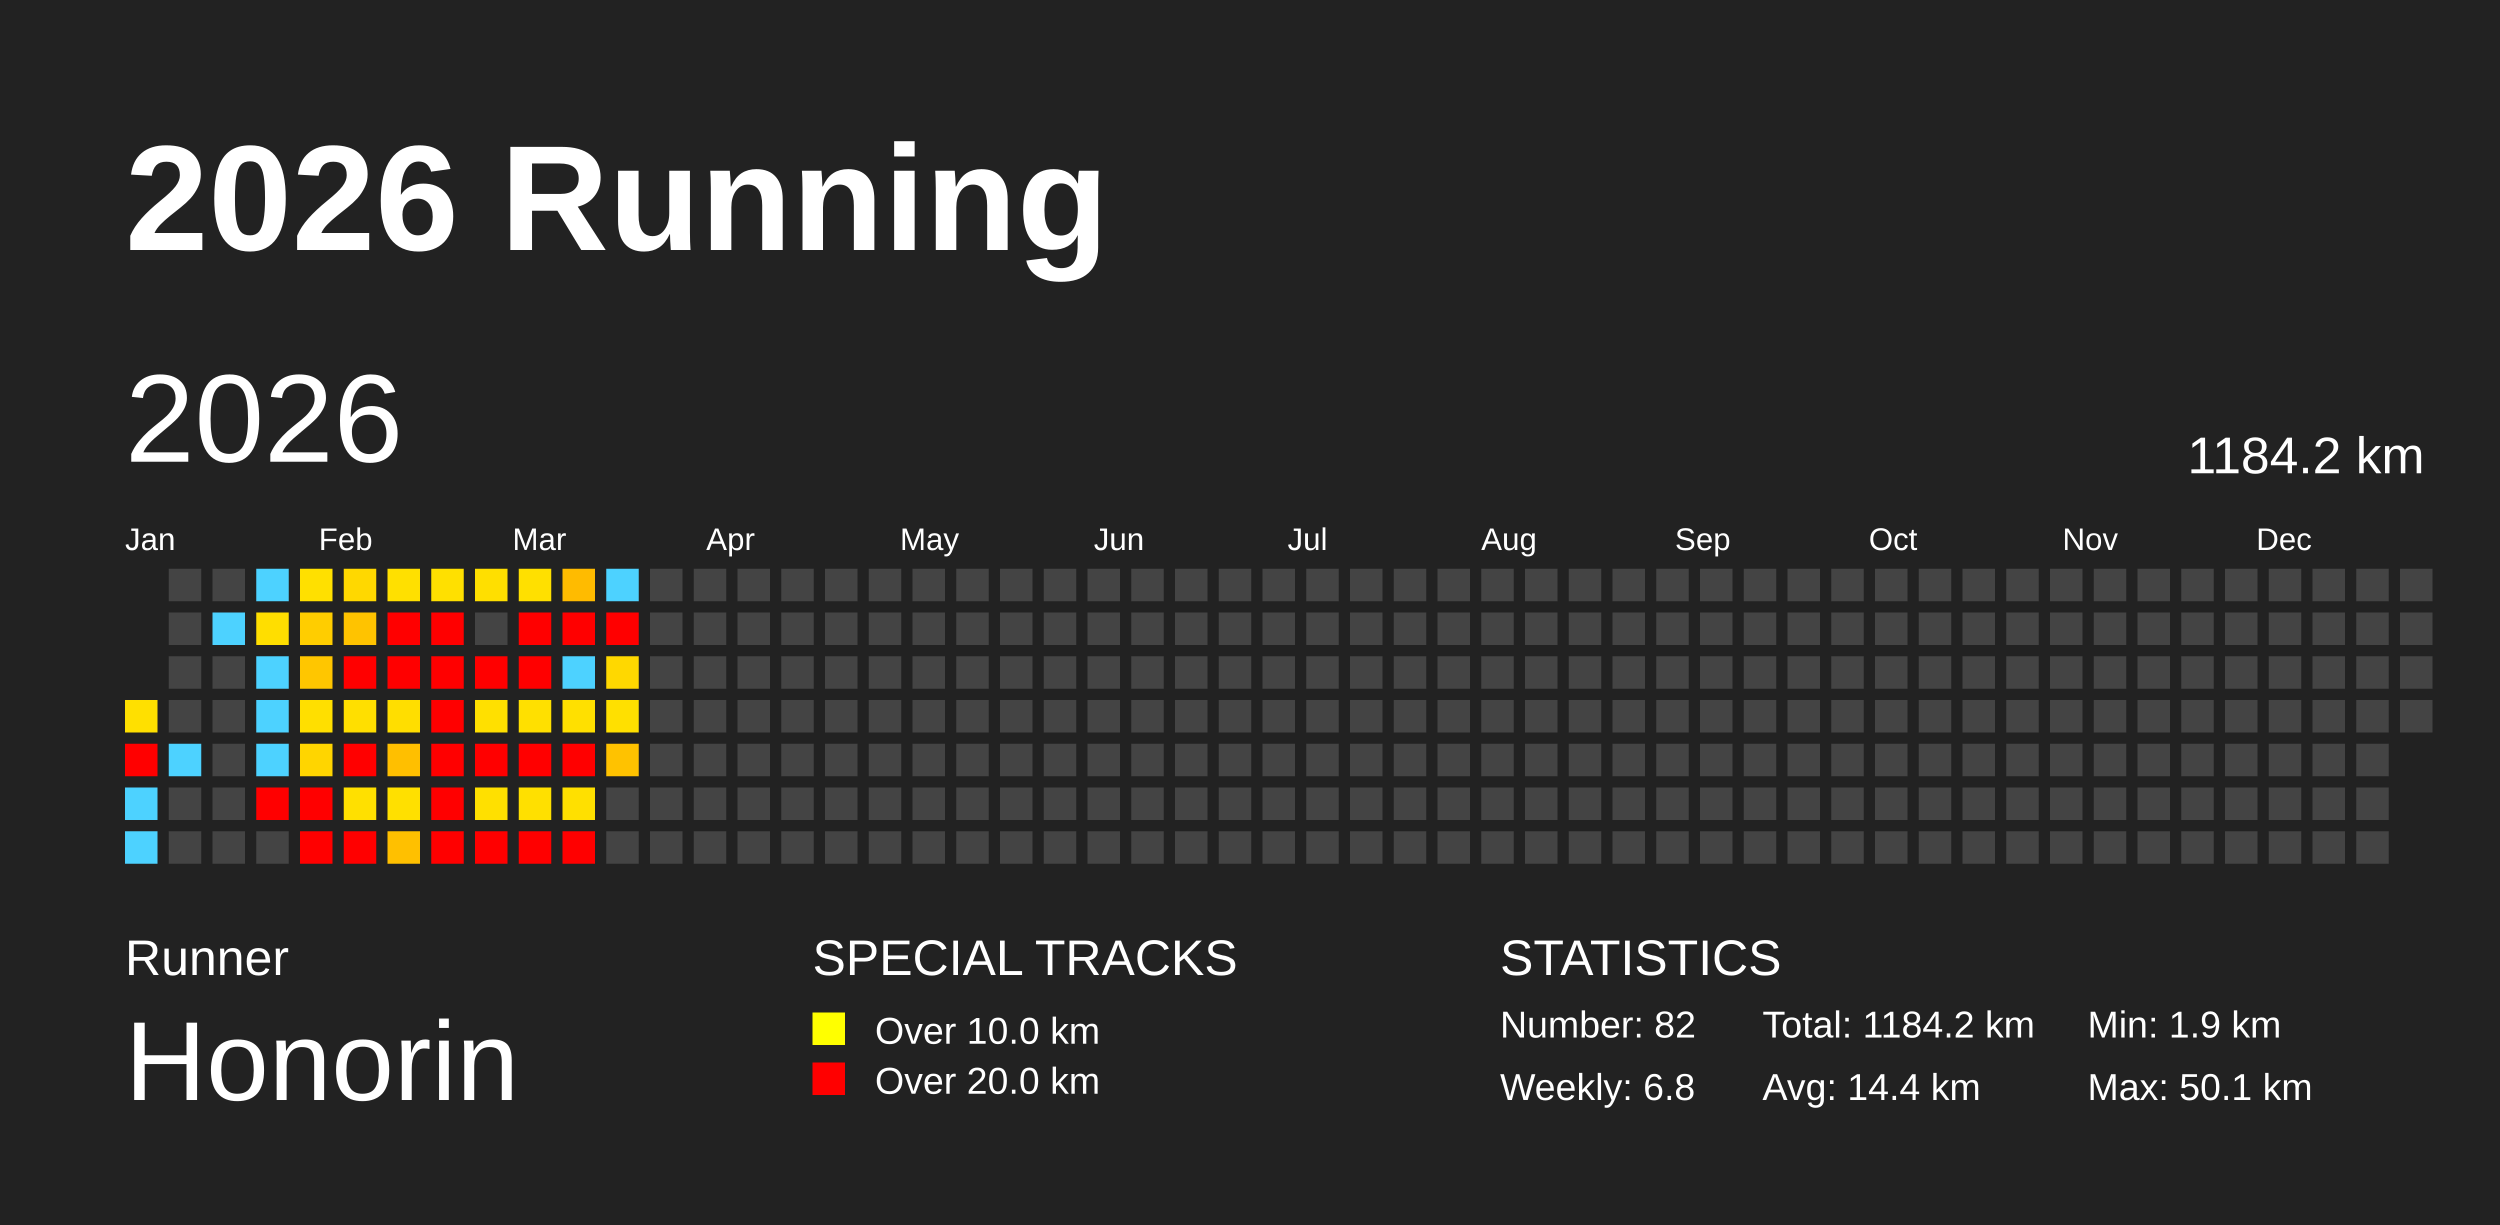
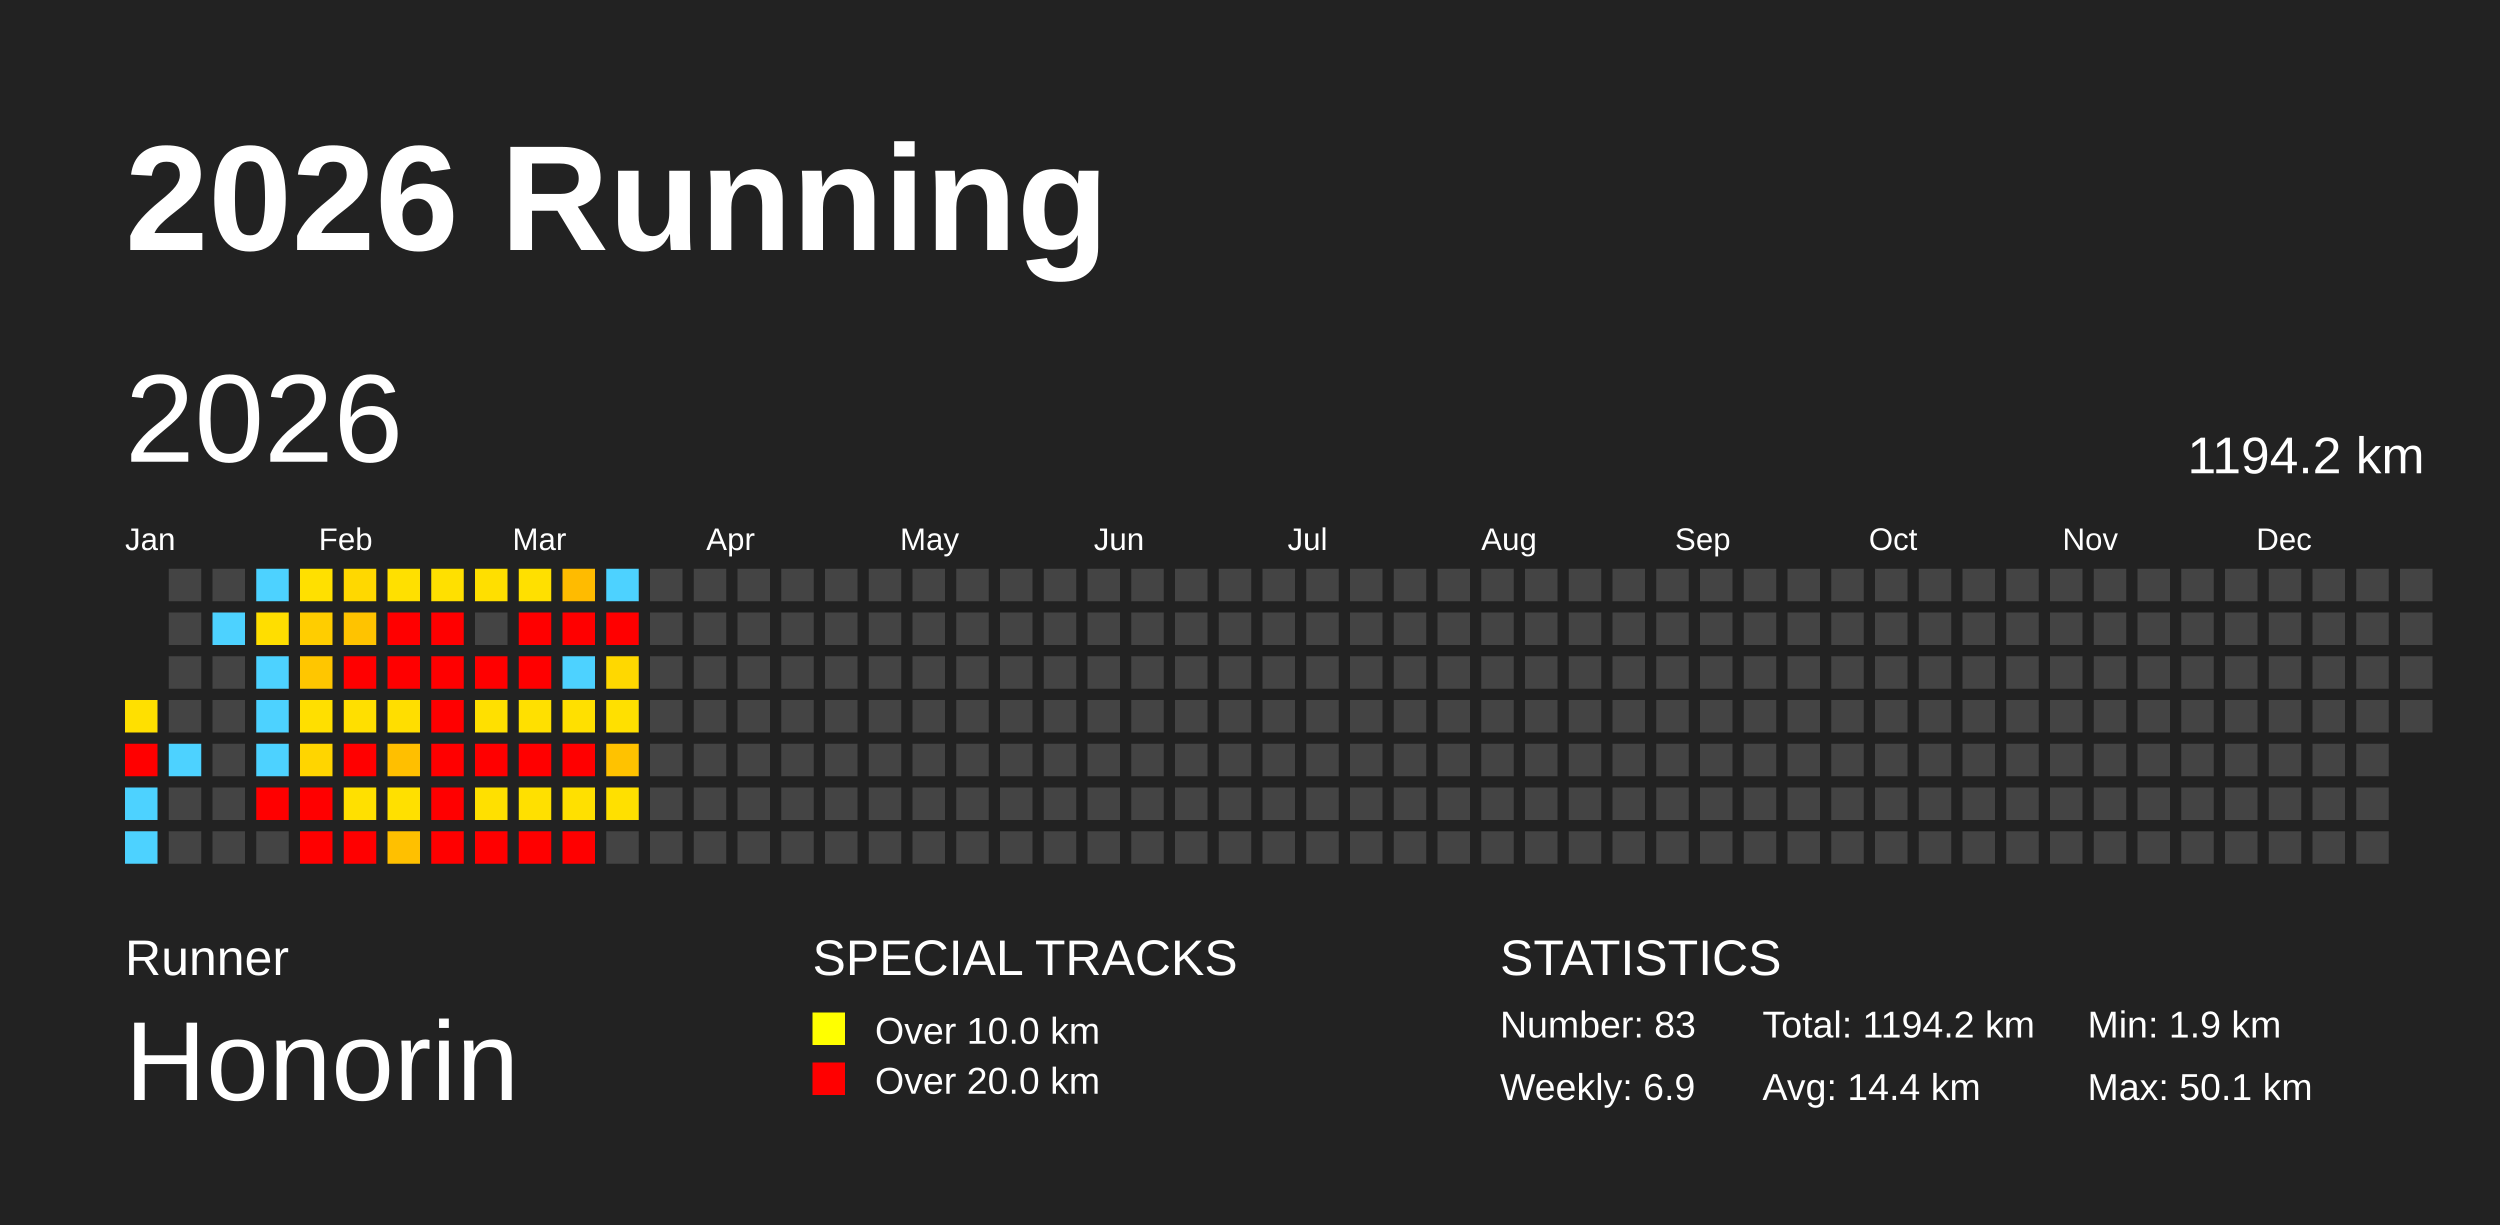
<svg xmlns="http://www.w3.org/2000/svg" baseProfile="full" height="98mm" version="1.1" viewBox="0,0,200,98" width="200mm">
  <defs />
  <rect fill="#222222" height="98" width="200" x="0" y="0" />
  <text fill="#FFFFFF" style="font-size:12px; font-family:Arial; font-weight:bold;" x="10" y="20">2026 Running</text>
  <text fill="#FFFFFF" style="font-size:4px; font-family:Arial" x="10" y="78">Runner</text>
  <text fill="#FFFFFF" style="font-size:9px; font-family:Arial" x="10" y="88">Honorin</text>
  <text fill="#FFFFFF" style="font-size:4px; font-family:Arial" x="65" y="78">SPECIAL TRACKS</text>
  <rect fill="yellow" height="2.6" width="2.6" x="65" y="81" />
  <text fill="#FFFFFF" style="font-size:3px; font-family:Arial" x="70" y="83.5">Over 10.0 km</text>
  <rect fill="red" height="2.6" width="2.6" x="65" y="85" />
  <text fill="#FFFFFF" style="font-size:3px; font-family:Arial" x="70" y="87.5">Over 20.0 km</text>
  <text fill="#FFFFFF" style="font-size:4px; font-family:Arial" x="120" y="78">STATISTICS</text>
-   <text fill="#FFFFFF" style="font-size:3px; font-family:Arial" x="120" y="83">Number: 82</text>
-   <text fill="#FFFFFF" style="font-size:3px; font-family:Arial" x="120" y="88">Weekly: 6.8</text>
-   <text fill="#FFFFFF" style="font-size:3px; font-family:Arial" x="141" y="83">Total: 1184.2 km</text>
+   <text fill="#FFFFFF" style="font-size:3px; font-family:Arial" x="120" y="83">Number: 83</text>
+   <text fill="#FFFFFF" style="font-size:3px; font-family:Arial" x="120" y="88">Weekly: 6.9</text>
+   <text fill="#FFFFFF" style="font-size:3px; font-family:Arial" x="141" y="83">Total: 1194.2 km</text>
  <text fill="#FFFFFF" style="font-size:3px; font-family:Arial" x="141" y="88">Avg: 14.4 km</text>
  <text fill="#FFFFFF" style="font-size:3px; font-family:Arial" x="167" y="83">Min: 1.9 km</text>
  <text fill="#FFFFFF" style="font-size:3px; font-family:Arial" x="167" y="88">Max: 50.1 km</text>
  <text dominant-baseline="hanging" fill="#FFFFFF" style="font-size:10.0px; font-family:Arial;" x="10" y="30">2026</text>
-   <text dominant-baseline="hanging" fill="#FFFFFF" style="font-size:4.125px; font-family:Arial;" x="175" y="35">1184.2 km</text>
+   <text dominant-baseline="hanging" fill="#FFFFFF" style="font-size:4.125px; font-family:Arial;" x="175" y="35">1194.2 km</text>
  <text fill="#FFFFFF" style="font-size:2.5px; font-family:Arial" x="10.0" y="44">Jan</text>
  <text fill="#FFFFFF" style="font-size:2.5px; font-family:Arial" x="25.5" y="44">Feb</text>
  <text fill="#FFFFFF" style="font-size:2.5px; font-family:Arial" x="41.0" y="44">Mar</text>
  <text fill="#FFFFFF" style="font-size:2.5px; font-family:Arial" x="56.5" y="44">Apr</text>
  <text fill="#FFFFFF" style="font-size:2.5px; font-family:Arial" x="72.0" y="44">May</text>
  <text fill="#FFFFFF" style="font-size:2.5px; font-family:Arial" x="87.5" y="44">Jun</text>
  <text fill="#FFFFFF" style="font-size:2.5px; font-family:Arial" x="103.0" y="44">Jul</text>
  <text fill="#FFFFFF" style="font-size:2.5px; font-family:Arial" x="118.5" y="44">Aug</text>
  <text fill="#FFFFFF" style="font-size:2.5px; font-family:Arial" x="134.0" y="44">Sep</text>
  <text fill="#FFFFFF" style="font-size:2.5px; font-family:Arial" x="149.5" y="44">Oct</text>
  <text fill="#FFFFFF" style="font-size:2.5px; font-family:Arial" x="165.0" y="44">Nov</text>
  <text fill="#FFFFFF" style="font-size:2.5px; font-family:Arial" x="180.5" y="44">Dec</text>
  <rect fill="#ffe000" height="2.6" width="2.6" x="10.0" y="56.0" />
  <rect fill="red" height="2.6" width="2.6" x="10.0" y="59.5" />
  <rect fill="#4dd2ff" height="2.6" width="2.6" x="10.0" y="63.0" />
  <rect fill="#4dd2ff" height="2.6" width="2.6" x="10.0" y="66.5" />
  <rect fill="#444444" height="2.6" width="2.6" x="13.5" y="45.5" />
  <rect fill="#444444" height="2.6" width="2.6" x="13.5" y="49.0" />
  <rect fill="#444444" height="2.6" width="2.6" x="13.5" y="52.5" />
  <rect fill="#444444" height="2.6" width="2.6" x="13.5" y="56.0" />
  <rect fill="#4dd2ff" height="2.6" width="2.6" x="13.5" y="59.5" />
  <rect fill="#444444" height="2.6" width="2.6" x="13.5" y="63.0" />
  <rect fill="#444444" height="2.6" width="2.6" x="13.5" y="66.5" />
  <rect fill="#444444" height="2.6" width="2.6" x="17.0" y="45.5" />
  <rect fill="#4dd2ff" height="2.6" width="2.6" x="17.0" y="49.0" />
  <rect fill="#444444" height="2.6" width="2.6" x="17.0" y="52.5" />
  <rect fill="#444444" height="2.6" width="2.6" x="17.0" y="56.0" />
  <rect fill="#444444" height="2.6" width="2.6" x="17.0" y="59.5" />
  <rect fill="#444444" height="2.6" width="2.6" x="17.0" y="63.0" />
  <rect fill="#444444" height="2.6" width="2.6" x="17.0" y="66.5" />
  <rect fill="#4dd2ff" height="2.6" width="2.6" x="20.5" y="45.5" />
  <rect fill="#ffde00" height="2.6" width="2.6" x="20.5" y="49.0" />
  <rect fill="#4dd2ff" height="2.6" width="2.6" x="20.5" y="52.5" />
  <rect fill="#4dd2ff" height="2.6" width="2.6" x="20.5" y="56.0" />
  <rect fill="#4dd2ff" height="2.6" width="2.6" x="20.5" y="59.5" />
  <rect fill="red" height="2.6" width="2.6" x="20.5" y="63.0" />
  <rect fill="#444444" height="2.6" width="2.6" x="20.5" y="66.5" />
  <rect fill="#ffe000" height="2.6" width="2.6" x="24.0" y="45.5" />
  <rect fill="#ffcd00" height="2.6" width="2.6" x="24.0" y="49.0" />
  <rect fill="#ffc600" height="2.6" width="2.6" x="24.0" y="52.5" />
  <rect fill="#ffdf00" height="2.6" width="2.6" x="24.0" y="56.0" />
  <rect fill="#ffd500" height="2.6" width="2.6" x="24.0" y="59.5" />
  <rect fill="red" height="2.6" width="2.6" x="24.0" y="63.0" />
  <rect fill="red" height="2.6" width="2.6" x="24.0" y="66.5" />
  <rect fill="#ffd800" height="2.6" width="2.6" x="27.5" y="45.5" />
  <rect fill="#ffc300" height="2.6" width="2.6" x="27.5" y="49.0" />
  <rect fill="red" height="2.6" width="2.6" x="27.5" y="52.5" />
  <rect fill="#ffdf00" height="2.6" width="2.6" x="27.5" y="56.0" />
  <rect fill="red" height="2.6" width="2.6" x="27.5" y="59.5" />
  <rect fill="#ffe000" height="2.6" width="2.6" x="27.5" y="63.0" />
  <rect fill="red" height="2.6" width="2.6" x="27.5" y="66.5" />
  <rect fill="#ffe000" height="2.6" width="2.6" x="31.0" y="45.5" />
  <rect fill="red" height="2.6" width="2.6" x="31.0" y="49.0" />
  <rect fill="red" height="2.6" width="2.6" x="31.0" y="52.5" />
  <rect fill="#ffde00" height="2.6" width="2.6" x="31.0" y="56.0" />
  <rect fill="#ffbf00" height="2.6" width="2.6" x="31.0" y="59.5" />
  <rect fill="#ffe000" height="2.6" width="2.6" x="31.0" y="63.0" />
  <rect fill="#ffc000" height="2.6" width="2.6" x="31.0" y="66.5" />
  <rect fill="#ffe000" height="2.6" width="2.6" x="34.5" y="45.5" />
  <rect fill="red" height="2.6" width="2.6" x="34.5" y="49.0" />
  <rect fill="red" height="2.6" width="2.6" x="34.5" y="52.5" />
  <rect fill="red" height="2.6" width="2.6" x="34.5" y="56.0" />
  <rect fill="red" height="2.6" width="2.6" x="34.5" y="59.5" />
  <rect fill="red" height="2.6" width="2.6" x="34.5" y="63.0" />
  <rect fill="red" height="2.6" width="2.6" x="34.5" y="66.5" />
  <rect fill="#ffdf00" height="2.6" width="2.6" x="38.0" y="45.5" />
  <rect fill="#444444" height="2.6" width="2.6" x="38.0" y="49.0" />
  <rect fill="red" height="2.6" width="2.6" x="38.0" y="52.5" />
  <rect fill="#ffe000" height="2.6" width="2.6" x="38.0" y="56.0" />
  <rect fill="red" height="2.6" width="2.6" x="38.0" y="59.5" />
  <rect fill="#ffe000" height="2.6" width="2.6" x="38.0" y="63.0" />
  <rect fill="red" height="2.6" width="2.6" x="38.0" y="66.5" />
  <rect fill="#ffe000" height="2.6" width="2.6" x="41.5" y="45.5" />
  <rect fill="red" height="2.6" width="2.6" x="41.5" y="49.0" />
  <rect fill="red" height="2.6" width="2.6" x="41.5" y="52.5" />
  <rect fill="#ffe000" height="2.6" width="2.6" x="41.5" y="56.0" />
  <rect fill="red" height="2.6" width="2.6" x="41.5" y="59.5" />
  <rect fill="#ffe000" height="2.6" width="2.6" x="41.5" y="63.0" />
  <rect fill="red" height="2.6" width="2.6" x="41.5" y="66.5" />
  <rect fill="#ffbb00" height="2.6" width="2.6" x="45.0" y="45.5" />
  <rect fill="red" height="2.6" width="2.6" x="45.0" y="49.0" />
  <rect fill="#4dd2ff" height="2.6" width="2.6" x="45.0" y="52.5" />
  <rect fill="#ffe000" height="2.6" width="2.6" x="45.0" y="56.0" />
  <rect fill="red" height="2.6" width="2.6" x="45.0" y="59.5" />
  <rect fill="#ffe000" height="2.6" width="2.6" x="45.0" y="63.0" />
  <rect fill="red" height="2.6" width="2.6" x="45.0" y="66.5" />
  <rect fill="#4dd2ff" height="2.6" width="2.6" x="48.5" y="45.5" />
  <rect fill="red" height="2.6" width="2.6" x="48.5" y="49.0" />
  <rect fill="#ffd800" height="2.6" width="2.6" x="48.5" y="52.5" />
  <rect fill="#ffe000" height="2.6" width="2.6" x="48.5" y="56.0" />
  <rect fill="#ffc200" height="2.6" width="2.6" x="48.5" y="59.5" />
-   <rect fill="#444444" height="2.6" width="2.6" x="48.5" y="63.0" />
+   <rect fill="#ffe000" height="2.6" width="2.6" x="48.5" y="63.0" />
  <rect fill="#444444" height="2.6" width="2.6" x="48.5" y="66.5" />
  <rect fill="#444444" height="2.6" width="2.6" x="52.0" y="45.5" />
  <rect fill="#444444" height="2.6" width="2.6" x="52.0" y="49.0" />
  <rect fill="#444444" height="2.6" width="2.6" x="52.0" y="52.5" />
  <rect fill="#444444" height="2.6" width="2.6" x="52.0" y="56.0" />
  <rect fill="#444444" height="2.6" width="2.6" x="52.0" y="59.5" />
  <rect fill="#444444" height="2.6" width="2.6" x="52.0" y="63.0" />
  <rect fill="#444444" height="2.6" width="2.6" x="52.0" y="66.5" />
  <rect fill="#444444" height="2.6" width="2.6" x="55.5" y="45.5" />
  <rect fill="#444444" height="2.6" width="2.6" x="55.5" y="49.0" />
  <rect fill="#444444" height="2.6" width="2.6" x="55.5" y="52.5" />
  <rect fill="#444444" height="2.6" width="2.6" x="55.5" y="56.0" />
  <rect fill="#444444" height="2.6" width="2.6" x="55.5" y="59.5" />
  <rect fill="#444444" height="2.6" width="2.6" x="55.5" y="63.0" />
  <rect fill="#444444" height="2.6" width="2.6" x="55.5" y="66.5" />
  <rect fill="#444444" height="2.6" width="2.6" x="59.0" y="45.5" />
  <rect fill="#444444" height="2.6" width="2.6" x="59.0" y="49.0" />
  <rect fill="#444444" height="2.6" width="2.6" x="59.0" y="52.5" />
  <rect fill="#444444" height="2.6" width="2.6" x="59.0" y="56.0" />
  <rect fill="#444444" height="2.6" width="2.6" x="59.0" y="59.5" />
  <rect fill="#444444" height="2.6" width="2.6" x="59.0" y="63.0" />
  <rect fill="#444444" height="2.6" width="2.6" x="59.0" y="66.5" />
  <rect fill="#444444" height="2.6" width="2.6" x="62.5" y="45.5" />
  <rect fill="#444444" height="2.6" width="2.6" x="62.5" y="49.0" />
  <rect fill="#444444" height="2.6" width="2.6" x="62.5" y="52.5" />
  <rect fill="#444444" height="2.6" width="2.6" x="62.5" y="56.0" />
  <rect fill="#444444" height="2.6" width="2.6" x="62.5" y="59.5" />
  <rect fill="#444444" height="2.6" width="2.6" x="62.5" y="63.0" />
  <rect fill="#444444" height="2.6" width="2.6" x="62.5" y="66.5" />
  <rect fill="#444444" height="2.6" width="2.6" x="66.0" y="45.5" />
  <rect fill="#444444" height="2.6" width="2.6" x="66.0" y="49.0" />
  <rect fill="#444444" height="2.6" width="2.6" x="66.0" y="52.5" />
  <rect fill="#444444" height="2.6" width="2.6" x="66.0" y="56.0" />
  <rect fill="#444444" height="2.6" width="2.6" x="66.0" y="59.5" />
  <rect fill="#444444" height="2.6" width="2.6" x="66.0" y="63.0" />
  <rect fill="#444444" height="2.6" width="2.6" x="66.0" y="66.5" />
  <rect fill="#444444" height="2.6" width="2.6" x="69.5" y="45.5" />
  <rect fill="#444444" height="2.6" width="2.6" x="69.5" y="49.0" />
  <rect fill="#444444" height="2.6" width="2.6" x="69.5" y="52.5" />
  <rect fill="#444444" height="2.6" width="2.6" x="69.5" y="56.0" />
  <rect fill="#444444" height="2.6" width="2.6" x="69.5" y="59.5" />
  <rect fill="#444444" height="2.6" width="2.6" x="69.5" y="63.0" />
  <rect fill="#444444" height="2.6" width="2.6" x="69.5" y="66.5" />
  <rect fill="#444444" height="2.6" width="2.6" x="73.0" y="45.5" />
  <rect fill="#444444" height="2.6" width="2.6" x="73.0" y="49.0" />
  <rect fill="#444444" height="2.6" width="2.6" x="73.0" y="52.5" />
  <rect fill="#444444" height="2.6" width="2.6" x="73.0" y="56.0" />
  <rect fill="#444444" height="2.6" width="2.6" x="73.0" y="59.5" />
  <rect fill="#444444" height="2.6" width="2.6" x="73.0" y="63.0" />
  <rect fill="#444444" height="2.6" width="2.6" x="73.0" y="66.5" />
  <rect fill="#444444" height="2.6" width="2.6" x="76.5" y="45.5" />
  <rect fill="#444444" height="2.6" width="2.6" x="76.5" y="49.0" />
  <rect fill="#444444" height="2.6" width="2.6" x="76.5" y="52.5" />
  <rect fill="#444444" height="2.6" width="2.6" x="76.5" y="56.0" />
  <rect fill="#444444" height="2.6" width="2.6" x="76.5" y="59.5" />
  <rect fill="#444444" height="2.6" width="2.6" x="76.5" y="63.0" />
  <rect fill="#444444" height="2.6" width="2.6" x="76.5" y="66.5" />
  <rect fill="#444444" height="2.6" width="2.6" x="80.0" y="45.5" />
  <rect fill="#444444" height="2.6" width="2.6" x="80.0" y="49.0" />
  <rect fill="#444444" height="2.6" width="2.6" x="80.0" y="52.5" />
  <rect fill="#444444" height="2.6" width="2.6" x="80.0" y="56.0" />
  <rect fill="#444444" height="2.6" width="2.6" x="80.0" y="59.5" />
  <rect fill="#444444" height="2.6" width="2.6" x="80.0" y="63.0" />
  <rect fill="#444444" height="2.6" width="2.6" x="80.0" y="66.5" />
  <rect fill="#444444" height="2.6" width="2.6" x="83.5" y="45.5" />
  <rect fill="#444444" height="2.6" width="2.6" x="83.5" y="49.0" />
  <rect fill="#444444" height="2.6" width="2.6" x="83.5" y="52.5" />
  <rect fill="#444444" height="2.6" width="2.6" x="83.5" y="56.0" />
  <rect fill="#444444" height="2.6" width="2.6" x="83.5" y="59.5" />
  <rect fill="#444444" height="2.6" width="2.6" x="83.5" y="63.0" />
  <rect fill="#444444" height="2.6" width="2.6" x="83.5" y="66.5" />
  <rect fill="#444444" height="2.6" width="2.6" x="87.0" y="45.5" />
  <rect fill="#444444" height="2.6" width="2.6" x="87.0" y="49.0" />
  <rect fill="#444444" height="2.6" width="2.6" x="87.0" y="52.5" />
  <rect fill="#444444" height="2.6" width="2.6" x="87.0" y="56.0" />
  <rect fill="#444444" height="2.6" width="2.6" x="87.0" y="59.5" />
  <rect fill="#444444" height="2.6" width="2.6" x="87.0" y="63.0" />
  <rect fill="#444444" height="2.6" width="2.6" x="87.0" y="66.5" />
  <rect fill="#444444" height="2.6" width="2.6" x="90.5" y="45.5" />
  <rect fill="#444444" height="2.6" width="2.6" x="90.5" y="49.0" />
  <rect fill="#444444" height="2.6" width="2.6" x="90.5" y="52.5" />
  <rect fill="#444444" height="2.6" width="2.6" x="90.5" y="56.0" />
  <rect fill="#444444" height="2.6" width="2.6" x="90.5" y="59.5" />
  <rect fill="#444444" height="2.6" width="2.6" x="90.5" y="63.0" />
  <rect fill="#444444" height="2.6" width="2.6" x="90.5" y="66.5" />
  <rect fill="#444444" height="2.6" width="2.6" x="94.0" y="45.5" />
  <rect fill="#444444" height="2.6" width="2.6" x="94.0" y="49.0" />
  <rect fill="#444444" height="2.6" width="2.6" x="94.0" y="52.5" />
  <rect fill="#444444" height="2.6" width="2.6" x="94.0" y="56.0" />
  <rect fill="#444444" height="2.6" width="2.6" x="94.0" y="59.5" />
  <rect fill="#444444" height="2.6" width="2.6" x="94.0" y="63.0" />
  <rect fill="#444444" height="2.6" width="2.6" x="94.0" y="66.5" />
  <rect fill="#444444" height="2.6" width="2.6" x="97.5" y="45.5" />
  <rect fill="#444444" height="2.6" width="2.6" x="97.5" y="49.0" />
  <rect fill="#444444" height="2.6" width="2.6" x="97.5" y="52.5" />
  <rect fill="#444444" height="2.6" width="2.6" x="97.5" y="56.0" />
  <rect fill="#444444" height="2.6" width="2.6" x="97.5" y="59.5" />
  <rect fill="#444444" height="2.6" width="2.6" x="97.5" y="63.0" />
  <rect fill="#444444" height="2.6" width="2.6" x="97.5" y="66.5" />
  <rect fill="#444444" height="2.6" width="2.6" x="101.0" y="45.5" />
  <rect fill="#444444" height="2.6" width="2.6" x="101.0" y="49.0" />
  <rect fill="#444444" height="2.6" width="2.6" x="101.0" y="52.5" />
  <rect fill="#444444" height="2.6" width="2.6" x="101.0" y="56.0" />
  <rect fill="#444444" height="2.6" width="2.6" x="101.0" y="59.5" />
  <rect fill="#444444" height="2.6" width="2.6" x="101.0" y="63.0" />
  <rect fill="#444444" height="2.6" width="2.6" x="101.0" y="66.5" />
  <rect fill="#444444" height="2.6" width="2.6" x="104.5" y="45.5" />
  <rect fill="#444444" height="2.6" width="2.6" x="104.5" y="49.0" />
  <rect fill="#444444" height="2.6" width="2.6" x="104.5" y="52.5" />
  <rect fill="#444444" height="2.6" width="2.6" x="104.5" y="56.0" />
  <rect fill="#444444" height="2.6" width="2.6" x="104.5" y="59.5" />
  <rect fill="#444444" height="2.6" width="2.6" x="104.5" y="63.0" />
  <rect fill="#444444" height="2.6" width="2.6" x="104.5" y="66.5" />
  <rect fill="#444444" height="2.6" width="2.6" x="108.0" y="45.5" />
  <rect fill="#444444" height="2.6" width="2.6" x="108.0" y="49.0" />
  <rect fill="#444444" height="2.6" width="2.6" x="108.0" y="52.5" />
  <rect fill="#444444" height="2.6" width="2.6" x="108.0" y="56.0" />
  <rect fill="#444444" height="2.6" width="2.6" x="108.0" y="59.5" />
  <rect fill="#444444" height="2.6" width="2.6" x="108.0" y="63.0" />
  <rect fill="#444444" height="2.6" width="2.6" x="108.0" y="66.5" />
  <rect fill="#444444" height="2.6" width="2.6" x="111.5" y="45.5" />
  <rect fill="#444444" height="2.6" width="2.6" x="111.5" y="49.0" />
  <rect fill="#444444" height="2.6" width="2.6" x="111.5" y="52.5" />
  <rect fill="#444444" height="2.6" width="2.6" x="111.5" y="56.0" />
  <rect fill="#444444" height="2.6" width="2.6" x="111.5" y="59.5" />
  <rect fill="#444444" height="2.6" width="2.6" x="111.5" y="63.0" />
  <rect fill="#444444" height="2.6" width="2.6" x="111.5" y="66.5" />
  <rect fill="#444444" height="2.6" width="2.6" x="115.0" y="45.5" />
  <rect fill="#444444" height="2.6" width="2.6" x="115.0" y="49.0" />
  <rect fill="#444444" height="2.6" width="2.6" x="115.0" y="52.5" />
  <rect fill="#444444" height="2.6" width="2.6" x="115.0" y="56.0" />
  <rect fill="#444444" height="2.6" width="2.6" x="115.0" y="59.5" />
  <rect fill="#444444" height="2.6" width="2.6" x="115.0" y="63.0" />
  <rect fill="#444444" height="2.6" width="2.6" x="115.0" y="66.5" />
  <rect fill="#444444" height="2.6" width="2.6" x="118.5" y="45.5" />
  <rect fill="#444444" height="2.6" width="2.6" x="118.5" y="49.0" />
  <rect fill="#444444" height="2.6" width="2.6" x="118.5" y="52.5" />
  <rect fill="#444444" height="2.6" width="2.6" x="118.5" y="56.0" />
  <rect fill="#444444" height="2.6" width="2.6" x="118.5" y="59.5" />
  <rect fill="#444444" height="2.6" width="2.6" x="118.5" y="63.0" />
  <rect fill="#444444" height="2.6" width="2.6" x="118.5" y="66.5" />
  <rect fill="#444444" height="2.6" width="2.6" x="122.0" y="45.5" />
  <rect fill="#444444" height="2.6" width="2.6" x="122.0" y="49.0" />
  <rect fill="#444444" height="2.6" width="2.6" x="122.0" y="52.5" />
  <rect fill="#444444" height="2.6" width="2.6" x="122.0" y="56.0" />
  <rect fill="#444444" height="2.6" width="2.6" x="122.0" y="59.5" />
  <rect fill="#444444" height="2.6" width="2.6" x="122.0" y="63.0" />
  <rect fill="#444444" height="2.6" width="2.6" x="122.0" y="66.5" />
  <rect fill="#444444" height="2.6" width="2.6" x="125.5" y="45.5" />
  <rect fill="#444444" height="2.6" width="2.6" x="125.5" y="49.0" />
  <rect fill="#444444" height="2.6" width="2.6" x="125.5" y="52.5" />
  <rect fill="#444444" height="2.6" width="2.6" x="125.5" y="56.0" />
  <rect fill="#444444" height="2.6" width="2.6" x="125.5" y="59.5" />
  <rect fill="#444444" height="2.6" width="2.6" x="125.5" y="63.0" />
  <rect fill="#444444" height="2.6" width="2.6" x="125.5" y="66.5" />
  <rect fill="#444444" height="2.6" width="2.6" x="129.0" y="45.5" />
  <rect fill="#444444" height="2.6" width="2.6" x="129.0" y="49.0" />
  <rect fill="#444444" height="2.6" width="2.6" x="129.0" y="52.5" />
  <rect fill="#444444" height="2.6" width="2.6" x="129.0" y="56.0" />
  <rect fill="#444444" height="2.6" width="2.6" x="129.0" y="59.5" />
  <rect fill="#444444" height="2.6" width="2.6" x="129.0" y="63.0" />
  <rect fill="#444444" height="2.6" width="2.6" x="129.0" y="66.5" />
  <rect fill="#444444" height="2.6" width="2.6" x="132.5" y="45.5" />
  <rect fill="#444444" height="2.6" width="2.6" x="132.5" y="49.0" />
  <rect fill="#444444" height="2.6" width="2.6" x="132.5" y="52.5" />
  <rect fill="#444444" height="2.6" width="2.6" x="132.5" y="56.0" />
  <rect fill="#444444" height="2.6" width="2.6" x="132.5" y="59.5" />
  <rect fill="#444444" height="2.6" width="2.6" x="132.5" y="63.0" />
  <rect fill="#444444" height="2.6" width="2.6" x="132.5" y="66.5" />
  <rect fill="#444444" height="2.6" width="2.6" x="136.0" y="45.5" />
  <rect fill="#444444" height="2.6" width="2.6" x="136.0" y="49.0" />
  <rect fill="#444444" height="2.6" width="2.6" x="136.0" y="52.5" />
  <rect fill="#444444" height="2.6" width="2.6" x="136.0" y="56.0" />
  <rect fill="#444444" height="2.6" width="2.6" x="136.0" y="59.5" />
  <rect fill="#444444" height="2.6" width="2.6" x="136.0" y="63.0" />
  <rect fill="#444444" height="2.6" width="2.6" x="136.0" y="66.5" />
  <rect fill="#444444" height="2.6" width="2.6" x="139.5" y="45.5" />
  <rect fill="#444444" height="2.6" width="2.6" x="139.5" y="49.0" />
  <rect fill="#444444" height="2.6" width="2.6" x="139.5" y="52.5" />
  <rect fill="#444444" height="2.6" width="2.6" x="139.5" y="56.0" />
  <rect fill="#444444" height="2.6" width="2.6" x="139.5" y="59.5" />
  <rect fill="#444444" height="2.6" width="2.6" x="139.5" y="63.0" />
  <rect fill="#444444" height="2.6" width="2.6" x="139.5" y="66.5" />
  <rect fill="#444444" height="2.6" width="2.6" x="143.0" y="45.5" />
  <rect fill="#444444" height="2.6" width="2.6" x="143.0" y="49.0" />
  <rect fill="#444444" height="2.6" width="2.6" x="143.0" y="52.5" />
  <rect fill="#444444" height="2.6" width="2.6" x="143.0" y="56.0" />
  <rect fill="#444444" height="2.6" width="2.6" x="143.0" y="59.5" />
  <rect fill="#444444" height="2.6" width="2.6" x="143.0" y="63.0" />
  <rect fill="#444444" height="2.6" width="2.6" x="143.0" y="66.5" />
  <rect fill="#444444" height="2.6" width="2.6" x="146.5" y="45.5" />
  <rect fill="#444444" height="2.6" width="2.6" x="146.5" y="49.0" />
  <rect fill="#444444" height="2.6" width="2.6" x="146.5" y="52.5" />
  <rect fill="#444444" height="2.6" width="2.6" x="146.5" y="56.0" />
  <rect fill="#444444" height="2.6" width="2.6" x="146.5" y="59.5" />
  <rect fill="#444444" height="2.6" width="2.6" x="146.5" y="63.0" />
  <rect fill="#444444" height="2.6" width="2.6" x="146.5" y="66.5" />
  <rect fill="#444444" height="2.6" width="2.6" x="150.0" y="45.5" />
  <rect fill="#444444" height="2.6" width="2.6" x="150.0" y="49.0" />
  <rect fill="#444444" height="2.6" width="2.6" x="150.0" y="52.5" />
  <rect fill="#444444" height="2.6" width="2.6" x="150.0" y="56.0" />
  <rect fill="#444444" height="2.6" width="2.6" x="150.0" y="59.5" />
  <rect fill="#444444" height="2.6" width="2.6" x="150.0" y="63.0" />
  <rect fill="#444444" height="2.6" width="2.6" x="150.0" y="66.5" />
  <rect fill="#444444" height="2.6" width="2.6" x="153.5" y="45.5" />
  <rect fill="#444444" height="2.6" width="2.6" x="153.5" y="49.0" />
  <rect fill="#444444" height="2.6" width="2.6" x="153.5" y="52.5" />
  <rect fill="#444444" height="2.6" width="2.6" x="153.5" y="56.0" />
  <rect fill="#444444" height="2.6" width="2.6" x="153.5" y="59.5" />
  <rect fill="#444444" height="2.6" width="2.6" x="153.5" y="63.0" />
  <rect fill="#444444" height="2.6" width="2.6" x="153.5" y="66.5" />
  <rect fill="#444444" height="2.6" width="2.6" x="157.0" y="45.5" />
  <rect fill="#444444" height="2.6" width="2.6" x="157.0" y="49.0" />
  <rect fill="#444444" height="2.6" width="2.6" x="157.0" y="52.5" />
  <rect fill="#444444" height="2.6" width="2.6" x="157.0" y="56.0" />
  <rect fill="#444444" height="2.6" width="2.6" x="157.0" y="59.5" />
  <rect fill="#444444" height="2.6" width="2.6" x="157.0" y="63.0" />
  <rect fill="#444444" height="2.6" width="2.6" x="157.0" y="66.5" />
  <rect fill="#444444" height="2.6" width="2.6" x="160.5" y="45.5" />
  <rect fill="#444444" height="2.6" width="2.6" x="160.5" y="49.0" />
  <rect fill="#444444" height="2.6" width="2.6" x="160.5" y="52.5" />
  <rect fill="#444444" height="2.6" width="2.6" x="160.5" y="56.0" />
  <rect fill="#444444" height="2.6" width="2.6" x="160.5" y="59.5" />
  <rect fill="#444444" height="2.6" width="2.6" x="160.5" y="63.0" />
  <rect fill="#444444" height="2.6" width="2.6" x="160.5" y="66.5" />
  <rect fill="#444444" height="2.6" width="2.6" x="164.0" y="45.5" />
  <rect fill="#444444" height="2.6" width="2.6" x="164.0" y="49.0" />
  <rect fill="#444444" height="2.6" width="2.6" x="164.0" y="52.5" />
  <rect fill="#444444" height="2.6" width="2.6" x="164.0" y="56.0" />
  <rect fill="#444444" height="2.6" width="2.6" x="164.0" y="59.5" />
  <rect fill="#444444" height="2.6" width="2.6" x="164.0" y="63.0" />
  <rect fill="#444444" height="2.6" width="2.6" x="164.0" y="66.5" />
  <rect fill="#444444" height="2.6" width="2.6" x="167.5" y="45.5" />
  <rect fill="#444444" height="2.6" width="2.6" x="167.5" y="49.0" />
  <rect fill="#444444" height="2.6" width="2.6" x="167.5" y="52.5" />
  <rect fill="#444444" height="2.6" width="2.6" x="167.5" y="56.0" />
  <rect fill="#444444" height="2.6" width="2.6" x="167.5" y="59.5" />
  <rect fill="#444444" height="2.6" width="2.6" x="167.5" y="63.0" />
  <rect fill="#444444" height="2.6" width="2.6" x="167.5" y="66.5" />
  <rect fill="#444444" height="2.6" width="2.6" x="171.0" y="45.5" />
  <rect fill="#444444" height="2.6" width="2.6" x="171.0" y="49.0" />
  <rect fill="#444444" height="2.6" width="2.6" x="171.0" y="52.5" />
  <rect fill="#444444" height="2.6" width="2.6" x="171.0" y="56.0" />
  <rect fill="#444444" height="2.6" width="2.6" x="171.0" y="59.5" />
  <rect fill="#444444" height="2.6" width="2.6" x="171.0" y="63.0" />
  <rect fill="#444444" height="2.6" width="2.6" x="171.0" y="66.5" />
  <rect fill="#444444" height="2.6" width="2.6" x="174.5" y="45.5" />
  <rect fill="#444444" height="2.6" width="2.6" x="174.5" y="49.0" />
  <rect fill="#444444" height="2.6" width="2.6" x="174.5" y="52.5" />
  <rect fill="#444444" height="2.6" width="2.6" x="174.5" y="56.0" />
  <rect fill="#444444" height="2.6" width="2.6" x="174.5" y="59.5" />
  <rect fill="#444444" height="2.6" width="2.6" x="174.5" y="63.0" />
  <rect fill="#444444" height="2.6" width="2.6" x="174.5" y="66.5" />
  <rect fill="#444444" height="2.6" width="2.6" x="178.0" y="45.5" />
  <rect fill="#444444" height="2.6" width="2.6" x="178.0" y="49.0" />
  <rect fill="#444444" height="2.6" width="2.6" x="178.0" y="52.5" />
  <rect fill="#444444" height="2.6" width="2.6" x="178.0" y="56.0" />
  <rect fill="#444444" height="2.6" width="2.6" x="178.0" y="59.5" />
  <rect fill="#444444" height="2.6" width="2.6" x="178.0" y="63.0" />
  <rect fill="#444444" height="2.6" width="2.6" x="178.0" y="66.5" />
  <rect fill="#444444" height="2.6" width="2.6" x="181.5" y="45.5" />
  <rect fill="#444444" height="2.6" width="2.6" x="181.5" y="49.0" />
  <rect fill="#444444" height="2.6" width="2.6" x="181.5" y="52.5" />
  <rect fill="#444444" height="2.6" width="2.6" x="181.5" y="56.0" />
  <rect fill="#444444" height="2.6" width="2.6" x="181.5" y="59.5" />
  <rect fill="#444444" height="2.6" width="2.6" x="181.5" y="63.0" />
  <rect fill="#444444" height="2.6" width="2.6" x="181.5" y="66.5" />
  <rect fill="#444444" height="2.6" width="2.6" x="185.0" y="45.5" />
  <rect fill="#444444" height="2.6" width="2.6" x="185.0" y="49.0" />
  <rect fill="#444444" height="2.6" width="2.6" x="185.0" y="52.5" />
  <rect fill="#444444" height="2.6" width="2.6" x="185.0" y="56.0" />
  <rect fill="#444444" height="2.6" width="2.6" x="185.0" y="59.5" />
  <rect fill="#444444" height="2.6" width="2.6" x="185.0" y="63.0" />
  <rect fill="#444444" height="2.6" width="2.6" x="185.0" y="66.5" />
  <rect fill="#444444" height="2.6" width="2.6" x="188.5" y="45.5" />
  <rect fill="#444444" height="2.6" width="2.6" x="188.5" y="49.0" />
  <rect fill="#444444" height="2.6" width="2.6" x="188.5" y="52.5" />
  <rect fill="#444444" height="2.6" width="2.6" x="188.5" y="56.0" />
  <rect fill="#444444" height="2.6" width="2.6" x="188.5" y="59.5" />
  <rect fill="#444444" height="2.6" width="2.6" x="188.5" y="63.0" />
  <rect fill="#444444" height="2.6" width="2.6" x="188.5" y="66.5" />
  <rect fill="#444444" height="2.6" width="2.6" x="192.0" y="45.5" />
  <rect fill="#444444" height="2.6" width="2.6" x="192.0" y="49.0" />
  <rect fill="#444444" height="2.6" width="2.6" x="192.0" y="52.5" />
  <rect fill="#444444" height="2.6" width="2.6" x="192.0" y="56.0" />
</svg>
